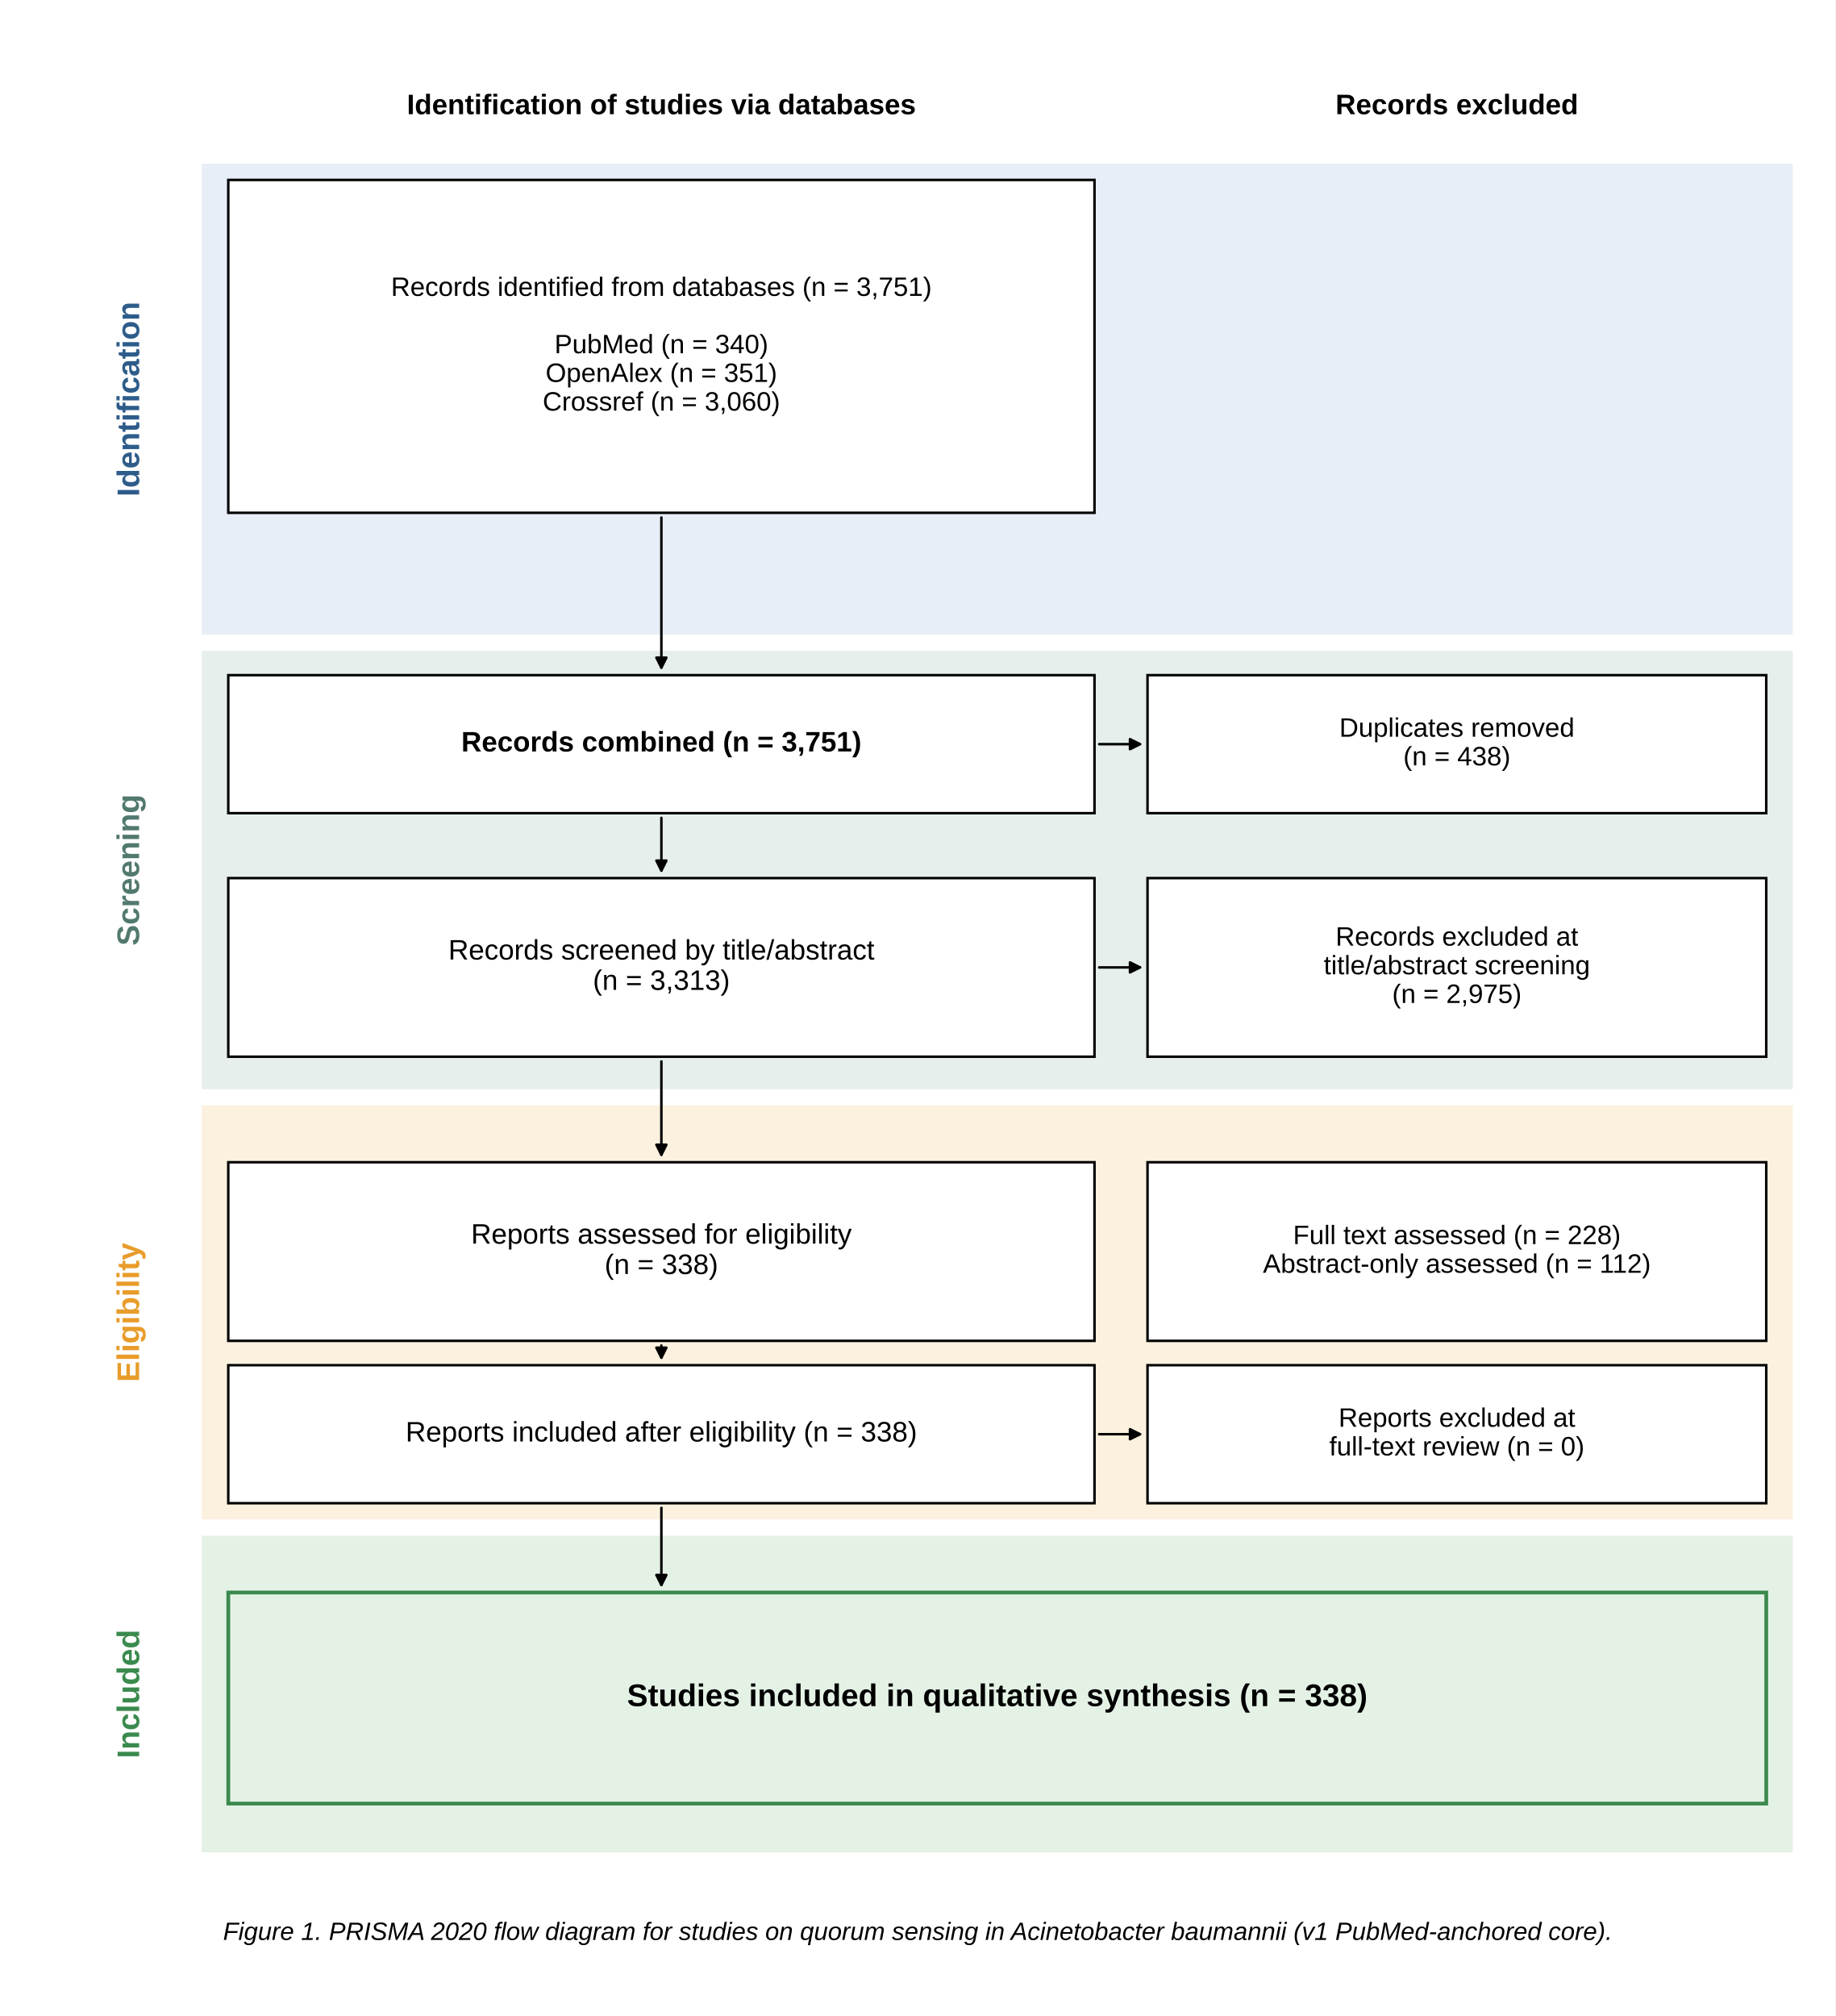
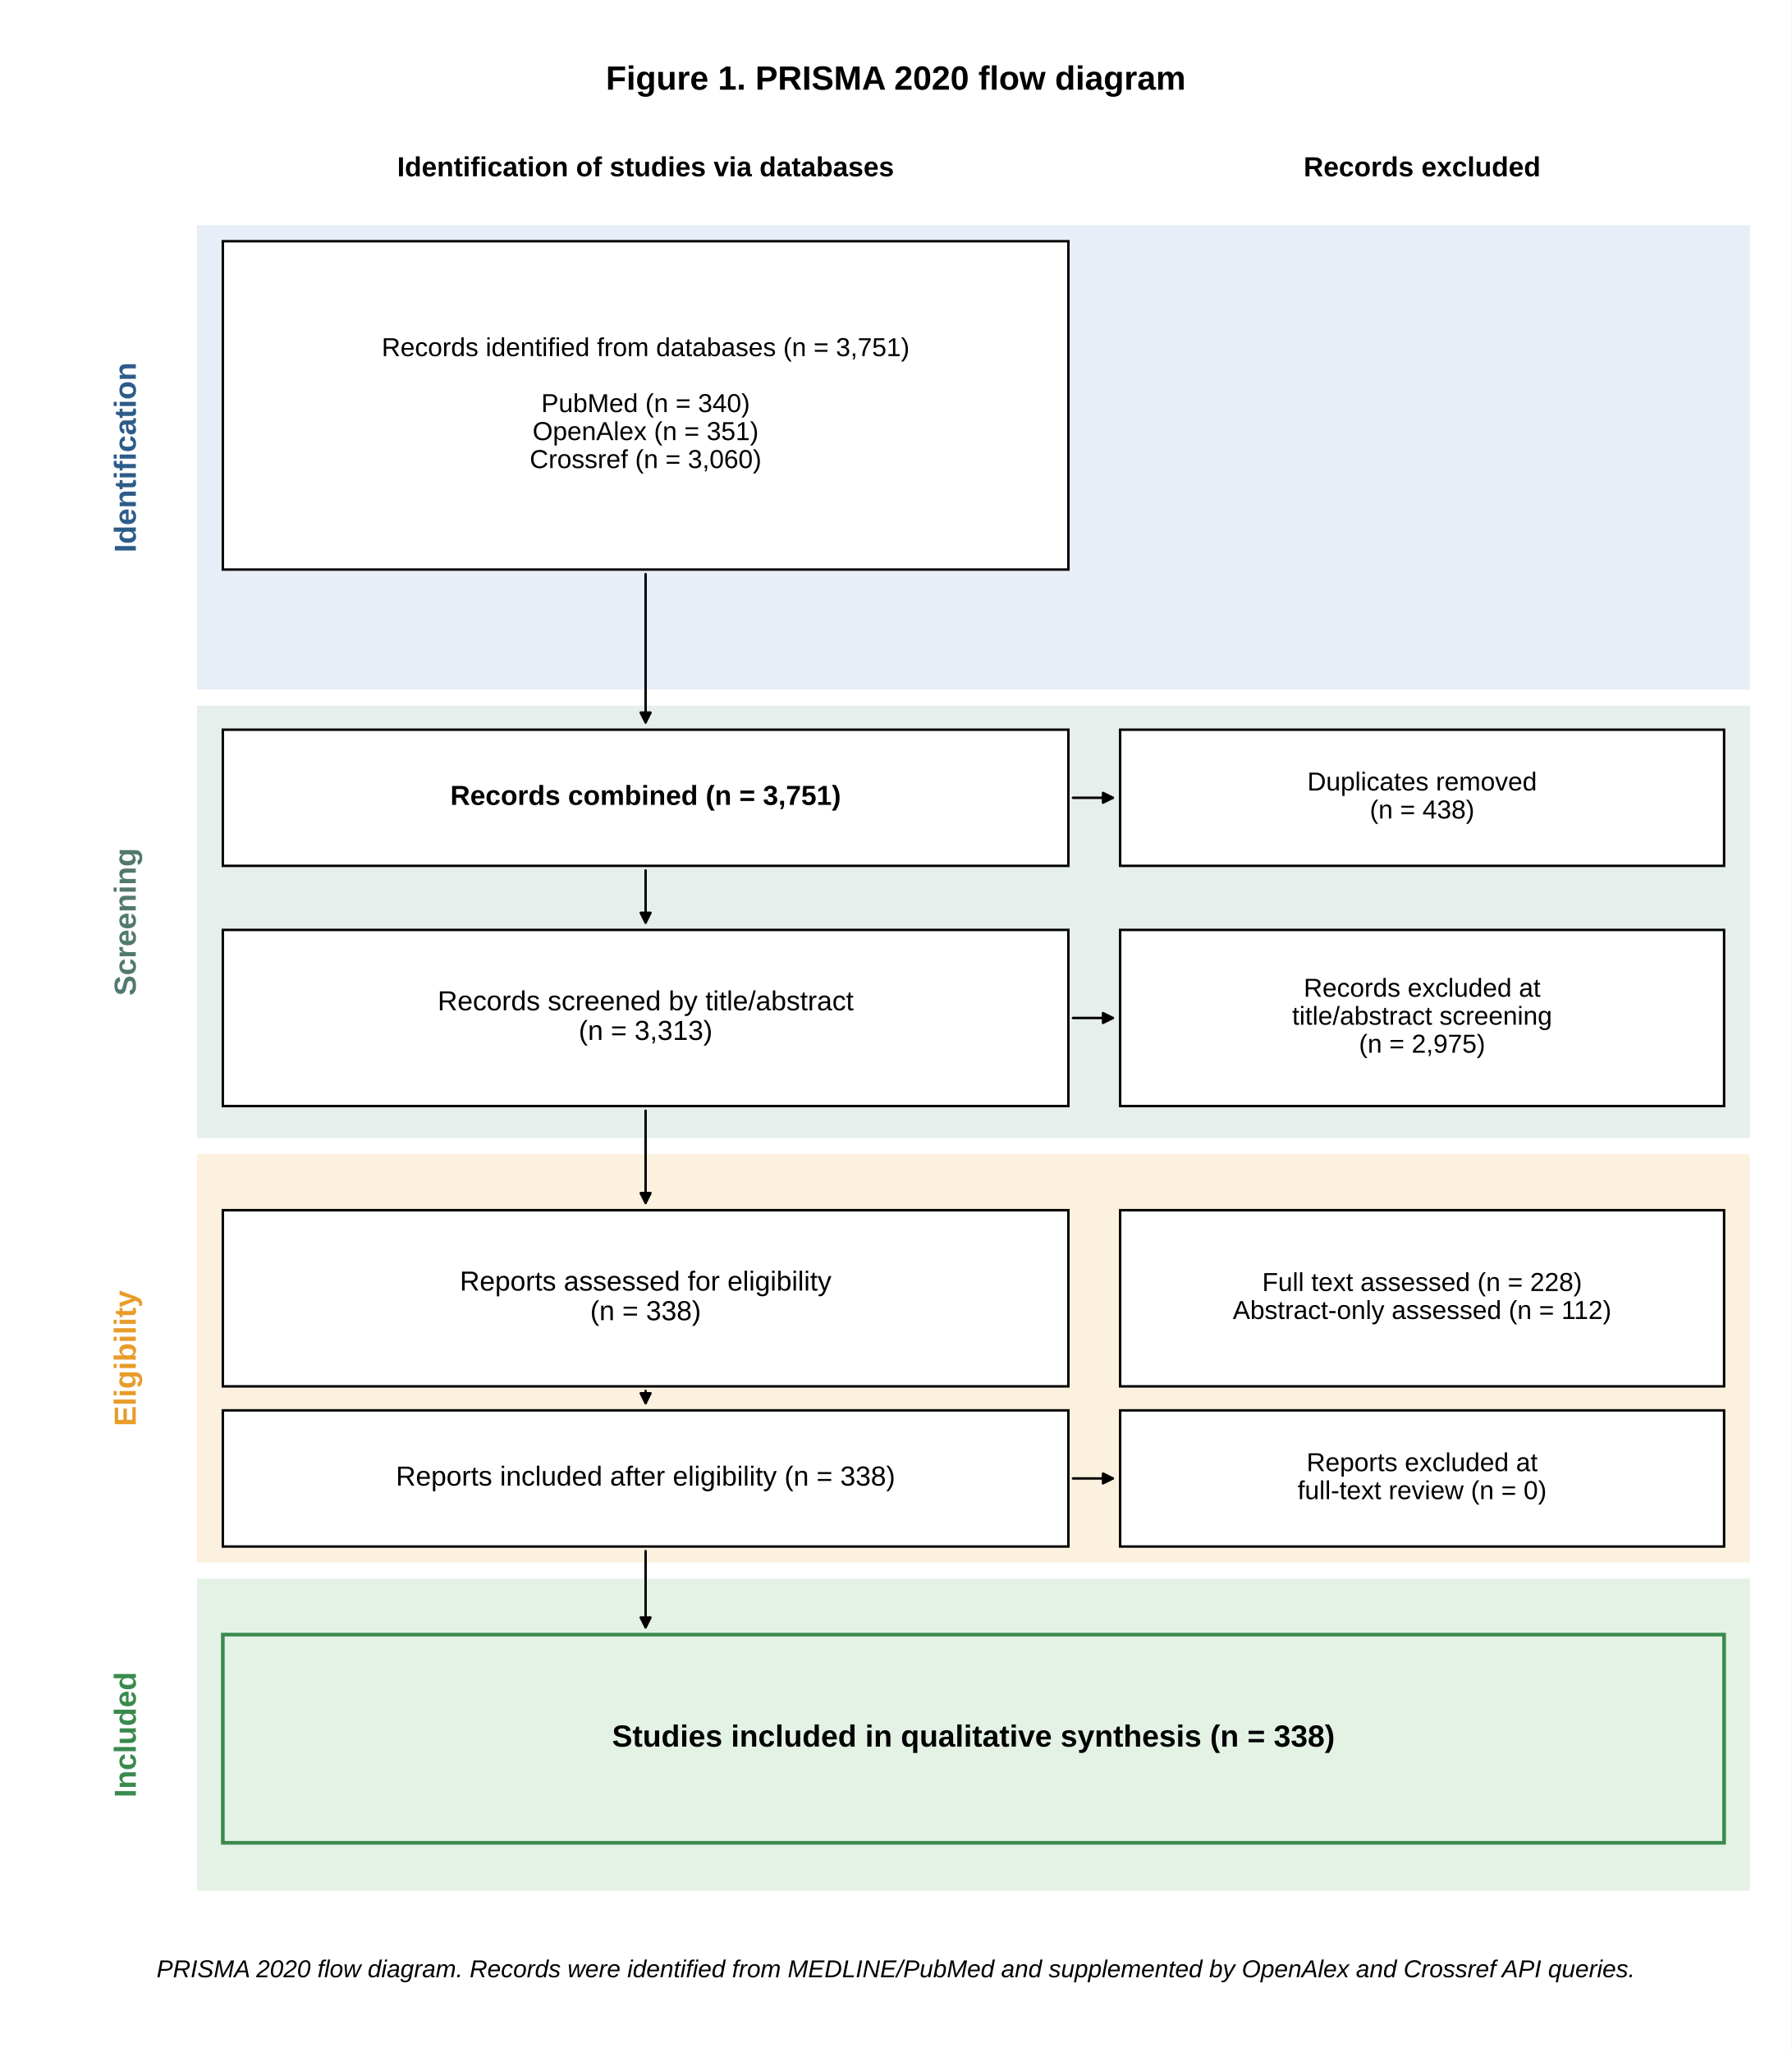
- <svg xmlns="http://www.w3.org/2000/svg" width="586.08pt" height="643.68pt" viewBox="0 0 586.08 643.68" version="1.1">
+ <svg xmlns="http://www.w3.org/2000/svg" width="586.08pt" height="671.328pt" viewBox="0 0 586.08 671.328" version="1.1">
  <defs>
    <style type="text/css">*{stroke-linejoin: round; stroke-linecap: butt}</style>
  </defs>
  <g id="figure_1">
    <g id="patch_1">
-       <path d="M 0 643.68  L 586.08 643.68  L 586.08 0  L 0 0  z " style="fill: #ffffff" />
+       <path d="M 0 671.328  L 586.08 671.328  L 586.08 0  L 0 0  z " style="fill: #ffffff" />
    </g>
    <g id="axes_1">
      <g id="patch_2">
-         <path d="M 64.426 202.608  L 572.458 202.608  L 572.458 52.272  L 64.426 52.272  z " clip-path="url(#p69064abd54)" style="fill: #e8eef7" />
+         <path d="M 64.426 225.629  L 572.458 225.629  L 572.458 73.677  L 64.426 73.677  z " clip-path="url(#p344bd2502b)" style="fill: #e8eef7" />
      </g>
      <g id="patch_3">
-         <path d="M 64.426 347.76  L 572.458 347.76  L 572.458 207.792  L 64.426 207.792  z " clip-path="url(#p69064abd54)" style="fill: #e6efec" />
+         <path d="M 64.426 372.342  L 572.458 372.342  L 572.458 230.869  L 64.426 230.869  z " clip-path="url(#p344bd2502b)" style="fill: #e6efec" />
      </g>
      <g id="patch_4">
-         <path d="M 64.426 485.136  L 572.458 485.136  L 572.458 352.944  L 64.426 352.944  z " clip-path="url(#p69064abd54)" style="fill: #fbf1de" />
+         <path d="M 64.426 511.195  L 572.458 511.195  L 572.458 377.582  L 64.426 377.582  z " clip-path="url(#p344bd2502b)" style="fill: #fbf1de" />
      </g>
      <g id="patch_5">
-         <path d="M 64.426 591.408  L 572.458 591.408  L 572.458 490.32  L 64.426 490.32  z " clip-path="url(#p69064abd54)" style="fill: #e4f2e6" />
+         <path d="M 64.426 618.61  L 572.458 618.61  L 572.458 516.435  L 64.426 516.435  z " clip-path="url(#p344bd2502b)" style="fill: #e4f2e6" />
      </g>
      <g id="patch_6">
-         <path d="M 72.893 163.728  L 349.488 163.728  L 349.488 57.456  L 72.893 57.456  z " clip-path="url(#p69064abd54)" style="fill: #ffffff; stroke: #000000; stroke-width: 0.8; stroke-linejoin: miter" />
+         <path d="M 72.893 186.331  L 349.488 186.331  L 349.488 78.917  L 72.893 78.917  z " clip-path="url(#p344bd2502b)" style="fill: #ffffff; stroke: #000000; stroke-width: 0.8; stroke-linejoin: miter" />
      </g>
      <g id="patch_7">
-         <path d="M 72.893 259.632  L 349.488 259.632  L 349.488 215.568  L 72.893 215.568  z " clip-path="url(#p69064abd54)" style="fill: #ffffff; stroke: #000000; stroke-width: 0.8; stroke-linejoin: miter" />
+         <path d="M 72.893 283.267  L 349.488 283.267  L 349.488 238.729  L 72.893 238.729  z " clip-path="url(#p344bd2502b)" style="fill: #ffffff; stroke: #000000; stroke-width: 0.8; stroke-linejoin: miter" />
      </g>
      <g id="patch_8">
-         <path d="M 366.422 259.632  L 563.99 259.632  L 563.99 215.568  L 366.422 215.568  z " clip-path="url(#p69064abd54)" style="fill: #ffffff; stroke: #000000; stroke-width: 0.8; stroke-linejoin: miter" />
+         <path d="M 366.422 283.267  L 563.99 283.267  L 563.99 238.729  L 366.422 238.729  z " clip-path="url(#p344bd2502b)" style="fill: #ffffff; stroke: #000000; stroke-width: 0.8; stroke-linejoin: miter" />
      </g>
      <g id="patch_9">
-         <path d="M 72.893 337.392  L 349.488 337.392  L 349.488 280.368  L 72.893 280.368  z " clip-path="url(#p69064abd54)" style="fill: #ffffff; stroke: #000000; stroke-width: 0.8; stroke-linejoin: miter" />
+         <path d="M 72.893 361.863  L 349.488 361.863  L 349.488 304.226  L 72.893 304.226  z " clip-path="url(#p344bd2502b)" style="fill: #ffffff; stroke: #000000; stroke-width: 0.8; stroke-linejoin: miter" />
      </g>
      <g id="patch_10">
-         <path d="M 366.422 337.392  L 563.99 337.392  L 563.99 280.368  L 366.422 280.368  z " clip-path="url(#p69064abd54)" style="fill: #ffffff; stroke: #000000; stroke-width: 0.8; stroke-linejoin: miter" />
+         <path d="M 366.422 361.863  L 563.99 361.863  L 563.99 304.226  L 366.422 304.226  z " clip-path="url(#p344bd2502b)" style="fill: #ffffff; stroke: #000000; stroke-width: 0.8; stroke-linejoin: miter" />
      </g>
      <g id="patch_11">
-         <path d="M 72.893 428.112  L 349.488 428.112  L 349.488 371.088  L 72.893 371.088  z " clip-path="url(#p69064abd54)" style="fill: #ffffff; stroke: #000000; stroke-width: 0.8; stroke-linejoin: miter" />
+         <path d="M 72.893 453.558  L 349.488 453.558  L 349.488 395.921  L 72.893 395.921  z " clip-path="url(#p344bd2502b)" style="fill: #ffffff; stroke: #000000; stroke-width: 0.8; stroke-linejoin: miter" />
      </g>
      <g id="patch_12">
-         <path d="M 366.422 428.112  L 563.99 428.112  L 563.99 371.088  L 366.422 371.088  z " clip-path="url(#p69064abd54)" style="fill: #ffffff; stroke: #000000; stroke-width: 0.8; stroke-linejoin: miter" />
+         <path d="M 366.422 453.558  L 563.99 453.558  L 563.99 395.921  L 366.422 395.921  z " clip-path="url(#p344bd2502b)" style="fill: #ffffff; stroke: #000000; stroke-width: 0.8; stroke-linejoin: miter" />
      </g>
      <g id="patch_13">
-         <path d="M 366.422 479.952  L 563.99 479.952  L 563.99 435.888  L 366.422 435.888  z " clip-path="url(#p69064abd54)" style="fill: #ffffff; stroke: #000000; stroke-width: 0.8; stroke-linejoin: miter" />
+         <path d="M 366.422 505.956  L 563.99 505.956  L 563.99 461.418  L 366.422 461.418  z " clip-path="url(#p344bd2502b)" style="fill: #ffffff; stroke: #000000; stroke-width: 0.8; stroke-linejoin: miter" />
      </g>
      <g id="patch_14">
-         <path d="M 72.893 479.952  L 349.488 479.952  L 349.488 435.888  L 72.893 435.888  z " clip-path="url(#p69064abd54)" style="fill: #ffffff; stroke: #000000; stroke-width: 0.8; stroke-linejoin: miter" />
+         <path d="M 72.893 505.956  L 349.488 505.956  L 349.488 461.418  L 72.893 461.418  z " clip-path="url(#p344bd2502b)" style="fill: #ffffff; stroke: #000000; stroke-width: 0.8; stroke-linejoin: miter" />
      </g>
      <g id="patch_15">
-         <path d="M 72.893 575.856  L 563.99 575.856  L 563.99 508.464  L 72.893 508.464  z " clip-path="url(#p69064abd54)" style="fill: #e4f2e6; stroke: #3a8a4d; stroke-width: 1.2; stroke-linejoin: miter" />
+         <path d="M 72.893 602.891  L 563.99 602.891  L 563.99 534.774  L 72.893 534.774  z " clip-path="url(#p344bd2502b)" style="fill: #e4f2e6; stroke: #3a8a4d; stroke-width: 1.2; stroke-linejoin: miter" />
      </g>
      <g id="text_1">
-         <text style="font-weight: 700; font-size: 9px; font-family: 'Liberation Sans', 'Arial', 'DejaVu Sans', sans-serif; text-anchor: middle" x="211.19" y="36.455" transform="rotate(-0 211.1904 36.45534)">Identification of studies via databases</text>
+         <text style="font-weight: 700; font-size: 11px; font-family: 'Liberation Sans', 'Arial', 'DejaVu Sans', sans-serif; text-anchor: middle" x="293.04" y="29.34" transform="rotate(-0 293.04 29.33969)">Figure 1. PRISMA 2020 flow diagram</text>
      </g>
      <g id="text_2">
-         <text style="font-weight: 700; font-size: 9px; font-family: 'Liberation Sans', 'Arial', 'DejaVu Sans', sans-serif; text-anchor: middle" x="465.206" y="36.455" transform="rotate(-0 465.2064 36.45534)">Records excluded</text>
+         <text style="font-weight: 700; font-size: 9px; font-family: 'Liberation Sans', 'Arial', 'DejaVu Sans', sans-serif; text-anchor: middle" x="211.19" y="57.665" transform="rotate(-0 211.1904 57.66515)">Identification of studies via databases</text>
      </g>
      <g id="text_3">
-         <text style="font-size: 8.5px; font-family: 'Liberation Sans', 'Arial', 'DejaVu Sans', sans-serif" transform="translate(124.8497 94.47892)">Records identified from databases (n = 3,751)</text>
-         <text style="font-size: 8.5px; font-family: 'Liberation Sans', 'Arial', 'DejaVu Sans', sans-serif" transform="translate(211.1904 103.6345)" />
-         <text style="font-size: 8.5px; font-family: 'Liberation Sans', 'Arial', 'DejaVu Sans', sans-serif" transform="translate(177.0536 112.79)">PubMed (n = 340)</text>
-         <text style="font-size: 8.5px; font-family: 'Liberation Sans', 'Arial', 'DejaVu Sans', sans-serif" transform="translate(174.2187 121.9456)">OpenAlex (n = 351)</text>
-         <text style="font-size: 8.5px; font-family: 'Liberation Sans', 'Arial', 'DejaVu Sans', sans-serif" transform="translate(173.2811 131.1012)">Crossref (n = 3,060)</text>
+         <text style="font-weight: 700; font-size: 9px; font-family: 'Liberation Sans', 'Arial', 'DejaVu Sans', sans-serif; text-anchor: middle" x="465.206" y="57.665" transform="rotate(-0 465.2064 57.66515)">Records excluded</text>
      </g>
      <g id="text_4">
-         <text style="font-weight: 700; font-size: 9px; font-family: 'Liberation Sans', 'Arial', 'DejaVu Sans', sans-serif; text-anchor: middle" x="211.19" y="239.927" transform="rotate(-0 211.1904 239.9273)">Records combined (n = 3,751)</text>
+         <text style="font-size: 8.5px; font-family: 'Liberation Sans', 'Arial', 'DejaVu Sans', sans-serif" transform="translate(124.8497 116.5109)">Records identified from databases (n = 3,751)</text>
+         <text style="font-size: 8.5px; font-family: 'Liberation Sans', 'Arial', 'DejaVu Sans', sans-serif" transform="translate(211.1904 125.6665)" />
+         <text style="font-size: 8.5px; font-family: 'Liberation Sans', 'Arial', 'DejaVu Sans', sans-serif" transform="translate(177.0536 134.822)">PubMed (n = 340)</text>
+         <text style="font-size: 8.5px; font-family: 'Liberation Sans', 'Arial', 'DejaVu Sans', sans-serif" transform="translate(174.2187 143.9776)">OpenAlex (n = 351)</text>
+         <text style="font-size: 8.5px; font-family: 'Liberation Sans', 'Arial', 'DejaVu Sans', sans-serif" transform="translate(173.2811 153.1332)">Crossref (n = 3,060)</text>
      </g>
      <g id="text_5">
-         <text style="font-size: 8.5px; font-family: 'Liberation Sans', 'Arial', 'DejaVu Sans', sans-serif" transform="translate(427.6497 235.2203)">Duplicates removed</text>
-         <text style="font-size: 8.5px; font-family: 'Liberation Sans', 'Arial', 'DejaVu Sans', sans-serif" transform="translate(448.0789 244.3758)">(n = 438)</text>
+         <text style="font-weight: 700; font-size: 9px; font-family: 'Liberation Sans', 'Arial', 'DejaVu Sans', sans-serif; text-anchor: middle" x="211.19" y="263.325" transform="rotate(-0 211.1904 263.325)">Records combined (n = 3,751)</text>
+       </g>
+       <g id="text_6">
+         <text style="font-size: 8.5px; font-family: 'Liberation Sans', 'Arial', 'DejaVu Sans', sans-serif" transform="translate(427.6497 258.6179)">Duplicates removed</text>
+         <text style="font-size: 8.5px; font-family: 'Liberation Sans', 'Arial', 'DejaVu Sans', sans-serif" transform="translate(448.0789 267.7735)">(n = 438)</text>
      </g>
      <g id="patch_16">
-         <path d="M 350.989 237.6  Q 357.954 237.6 364.025 237.6  " clip-path="url(#p69064abd54)" style="fill: none; stroke: #000000; stroke-width: 0.8; stroke-linecap: round" />
-         <path d="M 360.825 236  L 364.025 237.6  L 360.825 239.2  z " clip-path="url(#p69064abd54)" style="stroke: #000000; stroke-width: 0.8; stroke-linecap: round" />
-       </g>
-       <g id="text_6">
-         <text style="font-size: 9px; font-family: 'Liberation Sans', 'Arial', 'DejaVu Sans', sans-serif" transform="translate(143.1631 306.3603)">Records screened by title/abstract</text>
-         <text style="font-size: 9px; font-family: 'Liberation Sans', 'Arial', 'DejaVu Sans', sans-serif" transform="translate(189.3028 316.0544)">(n = 3,313)</text>
+         <path d="M 350.989 260.998  Q 357.954 260.998 364.025 260.998  " clip-path="url(#p344bd2502b)" style="fill: none; stroke: #000000; stroke-width: 0.8; stroke-linecap: round" />
+         <path d="M 360.825 259.398  L 364.025 260.998  L 360.825 262.598  z " clip-path="url(#p344bd2502b)" style="stroke: #000000; stroke-width: 0.8; stroke-linecap: round" />
      </g>
      <g id="text_7">
-         <text style="font-size: 8.5px; font-family: 'Liberation Sans', 'Arial', 'DejaVu Sans', sans-serif" transform="translate(426.465 301.9225)">Records excluded at</text>
-         <text style="font-size: 8.5px; font-family: 'Liberation Sans', 'Arial', 'DejaVu Sans', sans-serif" transform="translate(422.6885 311.078)">title/abstract screening</text>
-         <text style="font-size: 8.5px; font-family: 'Liberation Sans', 'Arial', 'DejaVu Sans', sans-serif" transform="translate(444.5348 320.2336)">(n = 2,975)</text>
+         <text style="font-size: 9px; font-family: 'Liberation Sans', 'Arial', 'DejaVu Sans', sans-serif" transform="translate(143.1631 330.5244)">Records screened by title/abstract</text>
+         <text style="font-size: 9px; font-family: 'Liberation Sans', 'Arial', 'DejaVu Sans', sans-serif" transform="translate(189.3028 340.2185)">(n = 3,313)</text>
+       </g>
+       <g id="text_8">
+         <text style="font-size: 8.5px; font-family: 'Liberation Sans', 'Arial', 'DejaVu Sans', sans-serif" transform="translate(426.465 326.0866)">Records excluded at</text>
+         <text style="font-size: 8.5px; font-family: 'Liberation Sans', 'Arial', 'DejaVu Sans', sans-serif" transform="translate(422.6885 335.2422)">title/abstract screening</text>
+         <text style="font-size: 8.5px; font-family: 'Liberation Sans', 'Arial', 'DejaVu Sans', sans-serif" transform="translate(444.5348 344.3977)">(n = 2,975)</text>
      </g>
      <g id="patch_17">
-         <path d="M 350.989 308.88  Q 357.954 308.88 364.025 308.88  " clip-path="url(#p69064abd54)" style="fill: none; stroke: #000000; stroke-width: 0.8; stroke-linecap: round" />
-         <path d="M 360.825 307.28  L 364.025 308.88  L 360.825 310.48  z " clip-path="url(#p69064abd54)" style="stroke: #000000; stroke-width: 0.8; stroke-linecap: round" />
-       </g>
-       <g id="text_8">
-         <text style="font-size: 9px; font-family: 'Liberation Sans', 'Arial', 'DejaVu Sans', sans-serif" transform="translate(150.4172 397.0803)">Reports assessed for eligibility</text>
-         <text style="font-size: 9px; font-family: 'Liberation Sans', 'Arial', 'DejaVu Sans', sans-serif" transform="translate(193.0554 406.7744)">(n = 338)</text>
+         <path d="M 350.989 333.044  Q 357.954 333.044 364.025 333.044  " clip-path="url(#p344bd2502b)" style="fill: none; stroke: #000000; stroke-width: 0.8; stroke-linecap: round" />
+         <path d="M 360.825 331.444  L 364.025 333.044  L 360.825 334.644  z " clip-path="url(#p344bd2502b)" style="stroke: #000000; stroke-width: 0.8; stroke-linecap: round" />
      </g>
      <g id="text_9">
-         <text style="font-size: 8.5px; font-family: 'Liberation Sans', 'Arial', 'DejaVu Sans', sans-serif" transform="translate(412.8856 397.2203)">Full text assessed (n = 228)</text>
-         <text style="font-size: 8.5px; font-family: 'Liberation Sans', 'Arial', 'DejaVu Sans', sans-serif" transform="translate(403.2779 406.3758)">Abstract-only assessed (n = 112)</text>
+         <text style="font-size: 9px; font-family: 'Liberation Sans', 'Arial', 'DejaVu Sans', sans-serif" transform="translate(150.4172 422.2199)">Reports assessed for eligibility</text>
+         <text style="font-size: 9px; font-family: 'Liberation Sans', 'Arial', 'DejaVu Sans', sans-serif" transform="translate(193.0554 431.914)">(n = 338)</text>
      </g>
      <g id="text_10">
-         <text style="font-size: 8.5px; font-family: 'Liberation Sans', 'Arial', 'DejaVu Sans', sans-serif" transform="translate(427.4093 455.5403)">Reports excluded at</text>
-         <text style="font-size: 8.5px; font-family: 'Liberation Sans', 'Arial', 'DejaVu Sans', sans-serif" transform="translate(424.4662 464.6958)">full-text review (n = 0)</text>
+         <text style="font-size: 8.5px; font-family: 'Liberation Sans', 'Arial', 'DejaVu Sans', sans-serif" transform="translate(412.8856 422.3599)">Full text assessed (n = 228)</text>
+         <text style="font-size: 8.5px; font-family: 'Liberation Sans', 'Arial', 'DejaVu Sans', sans-serif" transform="translate(403.2779 431.5154)">Abstract-only assessed (n = 112)</text>
+       </g>
+       <g id="text_11">
+         <text style="font-size: 8.5px; font-family: 'Liberation Sans', 'Arial', 'DejaVu Sans', sans-serif" transform="translate(427.4093 481.307)">Reports excluded at</text>
+         <text style="font-size: 8.5px; font-family: 'Liberation Sans', 'Arial', 'DejaVu Sans', sans-serif" transform="translate(424.4662 490.4625)">full-text review (n = 0)</text>
      </g>
      <g id="patch_18">
-         <path d="M 350.989 457.92  Q 357.954 457.92 364.025 457.92  " clip-path="url(#p69064abd54)" style="fill: none; stroke: #000000; stroke-width: 0.8; stroke-linecap: round" />
-         <path d="M 360.825 456.32  L 364.025 457.92  L 360.825 459.52  z " clip-path="url(#p69064abd54)" style="stroke: #000000; stroke-width: 0.8; stroke-linecap: round" />
-       </g>
-       <g id="text_11">
-         <text style="font-size: 9px; font-family: 'Liberation Sans', 'Arial', 'DejaVu Sans', sans-serif; text-anchor: middle" x="211.19" y="460.247" transform="rotate(-0 211.1904 460.2473)">Reports included after eligibility (n = 338)</text>
+         <path d="M 350.989 483.687  Q 357.954 483.687 364.025 483.687  " clip-path="url(#p344bd2502b)" style="fill: none; stroke: #000000; stroke-width: 0.8; stroke-linecap: round" />
+         <path d="M 360.825 482.087  L 364.025 483.687  L 360.825 485.287  z " clip-path="url(#p344bd2502b)" style="stroke: #000000; stroke-width: 0.8; stroke-linecap: round" />
      </g>
      <g id="text_12">
-         <text style="font-weight: 700; font-size: 10px; font-family: 'Liberation Sans', 'Arial', 'DejaVu Sans', sans-serif; text-anchor: middle" x="318.442" y="544.746" transform="rotate(-0 318.4416 544.7459)">Studies included in qualitative synthesis (n = 338)</text>
+         <text style="font-size: 9px; font-family: 'Liberation Sans', 'Arial', 'DejaVu Sans', sans-serif; text-anchor: middle" x="211.19" y="486.014" transform="rotate(-0 211.1904 486.0141)">Reports included after eligibility (n = 338)</text>
+       </g>
+       <g id="text_13">
+         <text style="font-weight: 700; font-size: 10px; font-family: 'Liberation Sans', 'Arial', 'DejaVu Sans', sans-serif; text-anchor: middle" x="318.442" y="571.418" transform="rotate(-0 318.4416 571.4185)">Studies included in qualitative synthesis (n = 338)</text>
      </g>
      <g id="patch_19">
-         <path d="M 211.19 165.231  Q 211.19 189.648 211.19 213.171  " clip-path="url(#p69064abd54)" style="fill: none; stroke: #000000; stroke-width: 0.8; stroke-linecap: round" />
-         <path d="M 212.79 209.971  L 211.19 213.171  L 209.59 209.971  z " clip-path="url(#p69064abd54)" style="stroke: #000000; stroke-width: 0.8; stroke-linecap: round" />
+         <path d="M 211.19 187.831  Q 211.19 212.53 211.19 236.334  " clip-path="url(#p344bd2502b)" style="fill: none; stroke: #000000; stroke-width: 0.8; stroke-linecap: round" />
+         <path d="M 212.79 233.134  L 211.19 236.334  L 209.59 233.134  z " clip-path="url(#p344bd2502b)" style="stroke: #000000; stroke-width: 0.8; stroke-linecap: round" />
      </g>
      <g id="patch_20">
-         <path d="M 211.19 261.133  Q 211.19 270.001 211.19 277.976  " clip-path="url(#p69064abd54)" style="fill: none; stroke: #000000; stroke-width: 0.8; stroke-linecap: round" />
-         <path d="M 212.79 274.776  L 211.19 277.976  L 209.59 274.776  z " clip-path="url(#p69064abd54)" style="stroke: #000000; stroke-width: 0.8; stroke-linecap: round" />
+         <path d="M 211.19 284.768  Q 211.19 293.749 211.19 301.835  " clip-path="url(#p344bd2502b)" style="fill: none; stroke: #000000; stroke-width: 0.8; stroke-linecap: round" />
+         <path d="M 212.79 298.635  L 211.19 301.835  L 209.59 298.635  z " clip-path="url(#p344bd2502b)" style="stroke: #000000; stroke-width: 0.8; stroke-linecap: round" />
      </g>
      <g id="patch_21">
-         <path d="M 211.19 338.893  Q 211.19 354.242 211.19 368.696  " clip-path="url(#p69064abd54)" style="fill: none; stroke: #000000; stroke-width: 0.8; stroke-linecap: round" />
-         <path d="M 212.79 365.496  L 211.19 368.696  L 209.59 365.496  z " clip-path="url(#p69064abd54)" style="stroke: #000000; stroke-width: 0.8; stroke-linecap: round" />
+         <path d="M 211.19 363.364  Q 211.19 378.893 211.19 393.528  " clip-path="url(#p344bd2502b)" style="fill: none; stroke: #000000; stroke-width: 0.8; stroke-linecap: round" />
+         <path d="M 212.79 390.328  L 211.19 393.528  L 209.59 390.328  z " clip-path="url(#p344bd2502b)" style="stroke: #000000; stroke-width: 0.8; stroke-linecap: round" />
      </g>
      <g id="patch_22">
-         <path d="M 211.19 429.612  Q 211.19 432.001 211.19 433.495  " clip-path="url(#p69064abd54)" style="fill: none; stroke: #000000; stroke-width: 0.8; stroke-linecap: round" />
-         <path d="M 212.79 430.295  L 211.19 433.495  L 209.59 430.295  z " clip-path="url(#p69064abd54)" style="stroke: #000000; stroke-width: 0.8; stroke-linecap: round" />
+         <path d="M 211.19 455.059  Q 211.19 457.488 211.19 459.024  " clip-path="url(#p344bd2502b)" style="fill: none; stroke: #000000; stroke-width: 0.8; stroke-linecap: round" />
+         <path d="M 212.79 455.824  L 211.19 459.024  L 209.59 455.824  z " clip-path="url(#p344bd2502b)" style="stroke: #000000; stroke-width: 0.8; stroke-linecap: round" />
      </g>
      <g id="patch_23">
-         <path d="M 211.19 481.452  Q 211.19 494.208 211.19 506.069  " clip-path="url(#p69064abd54)" style="fill: none; stroke: #000000; stroke-width: 0.8; stroke-linecap: round" />
-         <path d="M 212.79 502.869  L 211.19 506.069  L 209.59 502.869  z " clip-path="url(#p69064abd54)" style="stroke: #000000; stroke-width: 0.8; stroke-linecap: round" />
-       </g>
-       <g id="text_13">
-         <text style="font-style: italic; font-size: 8px; font-family: 'Liberation Sans', 'Arial', 'DejaVu Sans', sans-serif; text-anchor: middle" x="293.04" y="619.397" transform="rotate(-0 293.04 619.3967)">Figure 1. PRISMA 2020 flow diagram for studies on quorum sensing in Acinetobacter baumannii (v1 PubMed-anchored core).</text>
+         <path d="M 211.19 507.458  Q 211.19 520.367 211.19 532.383  " clip-path="url(#p344bd2502b)" style="fill: none; stroke: #000000; stroke-width: 0.8; stroke-linecap: round" />
+         <path d="M 212.79 529.183  L 211.19 532.383  L 209.59 529.183  z " clip-path="url(#p344bd2502b)" style="stroke: #000000; stroke-width: 0.8; stroke-linecap: round" />
      </g>
      <g id="text_14">
-         <text style="font-weight: 700; font-size: 10px; font-family: 'Liberation Sans', 'Arial', 'DejaVu Sans', sans-serif; fill: #2e5c8a" transform="translate(44.43234 158.5478) rotate(-90)">Identification</text>
+         <text style="font-style: italic; font-size: 8px; font-family: 'Liberation Sans', 'Arial', 'DejaVu Sans', sans-serif; text-anchor: middle" x="293.04" y="646.878" transform="rotate(-0 293.04 646.8775)">PRISMA 2020 flow diagram. Records were identified from MEDLINE/PubMed and supplemented by OpenAlex and Crossref API queries.</text>
      </g>
      <g id="text_15">
-         <text style="font-weight: 700; font-size: 10px; font-family: 'Liberation Sans', 'Arial', 'DejaVu Sans', sans-serif; fill: #52796f" transform="translate(44.41046 301.9494) rotate(-90)">Screening</text>
+         <text style="font-weight: 700; font-size: 10px; font-family: 'Liberation Sans', 'Arial', 'DejaVu Sans', sans-serif; fill: #2e5c8a" transform="translate(44.43234 180.761) rotate(-90)">Identification</text>
      </g>
      <g id="text_16">
-         <text style="font-weight: 700; font-size: 10px; font-family: 'Liberation Sans', 'Arial', 'DejaVu Sans', sans-serif; fill: #e89c2a" transform="translate(44.41046 441.2627) rotate(-90)">Eligibility</text>
+         <text style="font-weight: 700; font-size: 10px; font-family: 'Liberation Sans', 'Arial', 'DejaVu Sans', sans-serif; fill: #52796f" transform="translate(44.41046 325.7791) rotate(-90)">Screening</text>
      </g>
      <g id="text_17">
-         <text style="font-weight: 700; font-size: 10px; font-family: 'Liberation Sans', 'Arial', 'DejaVu Sans', sans-serif; fill: #3a8a4d" transform="translate(44.43234 561.4187) rotate(-90)">Included</text>
+         <text style="font-weight: 700; font-size: 10px; font-family: 'Liberation Sans', 'Arial', 'DejaVu Sans', sans-serif; fill: #e89c2a" transform="translate(44.41046 466.6113) rotate(-90)">Eligibility</text>
+       </g>
+       <g id="text_18">
+         <text style="font-weight: 700; font-size: 10px; font-family: 'Liberation Sans', 'Arial', 'DejaVu Sans', sans-serif; fill: #3a8a4d" transform="translate(44.43234 588.0773) rotate(-90)">Included</text>
      </g>
    </g>
  </g>
  <defs>
-     <clipPath id="p69064abd54">
-       <rect x="10.8" y="10.8" width="564.48" height="622.08" />
+     <clipPath id="p344bd2502b">
+       <rect x="10.8" y="10.8" width="564.48" height="649.728" />
    </clipPath>
  </defs>
</svg>
